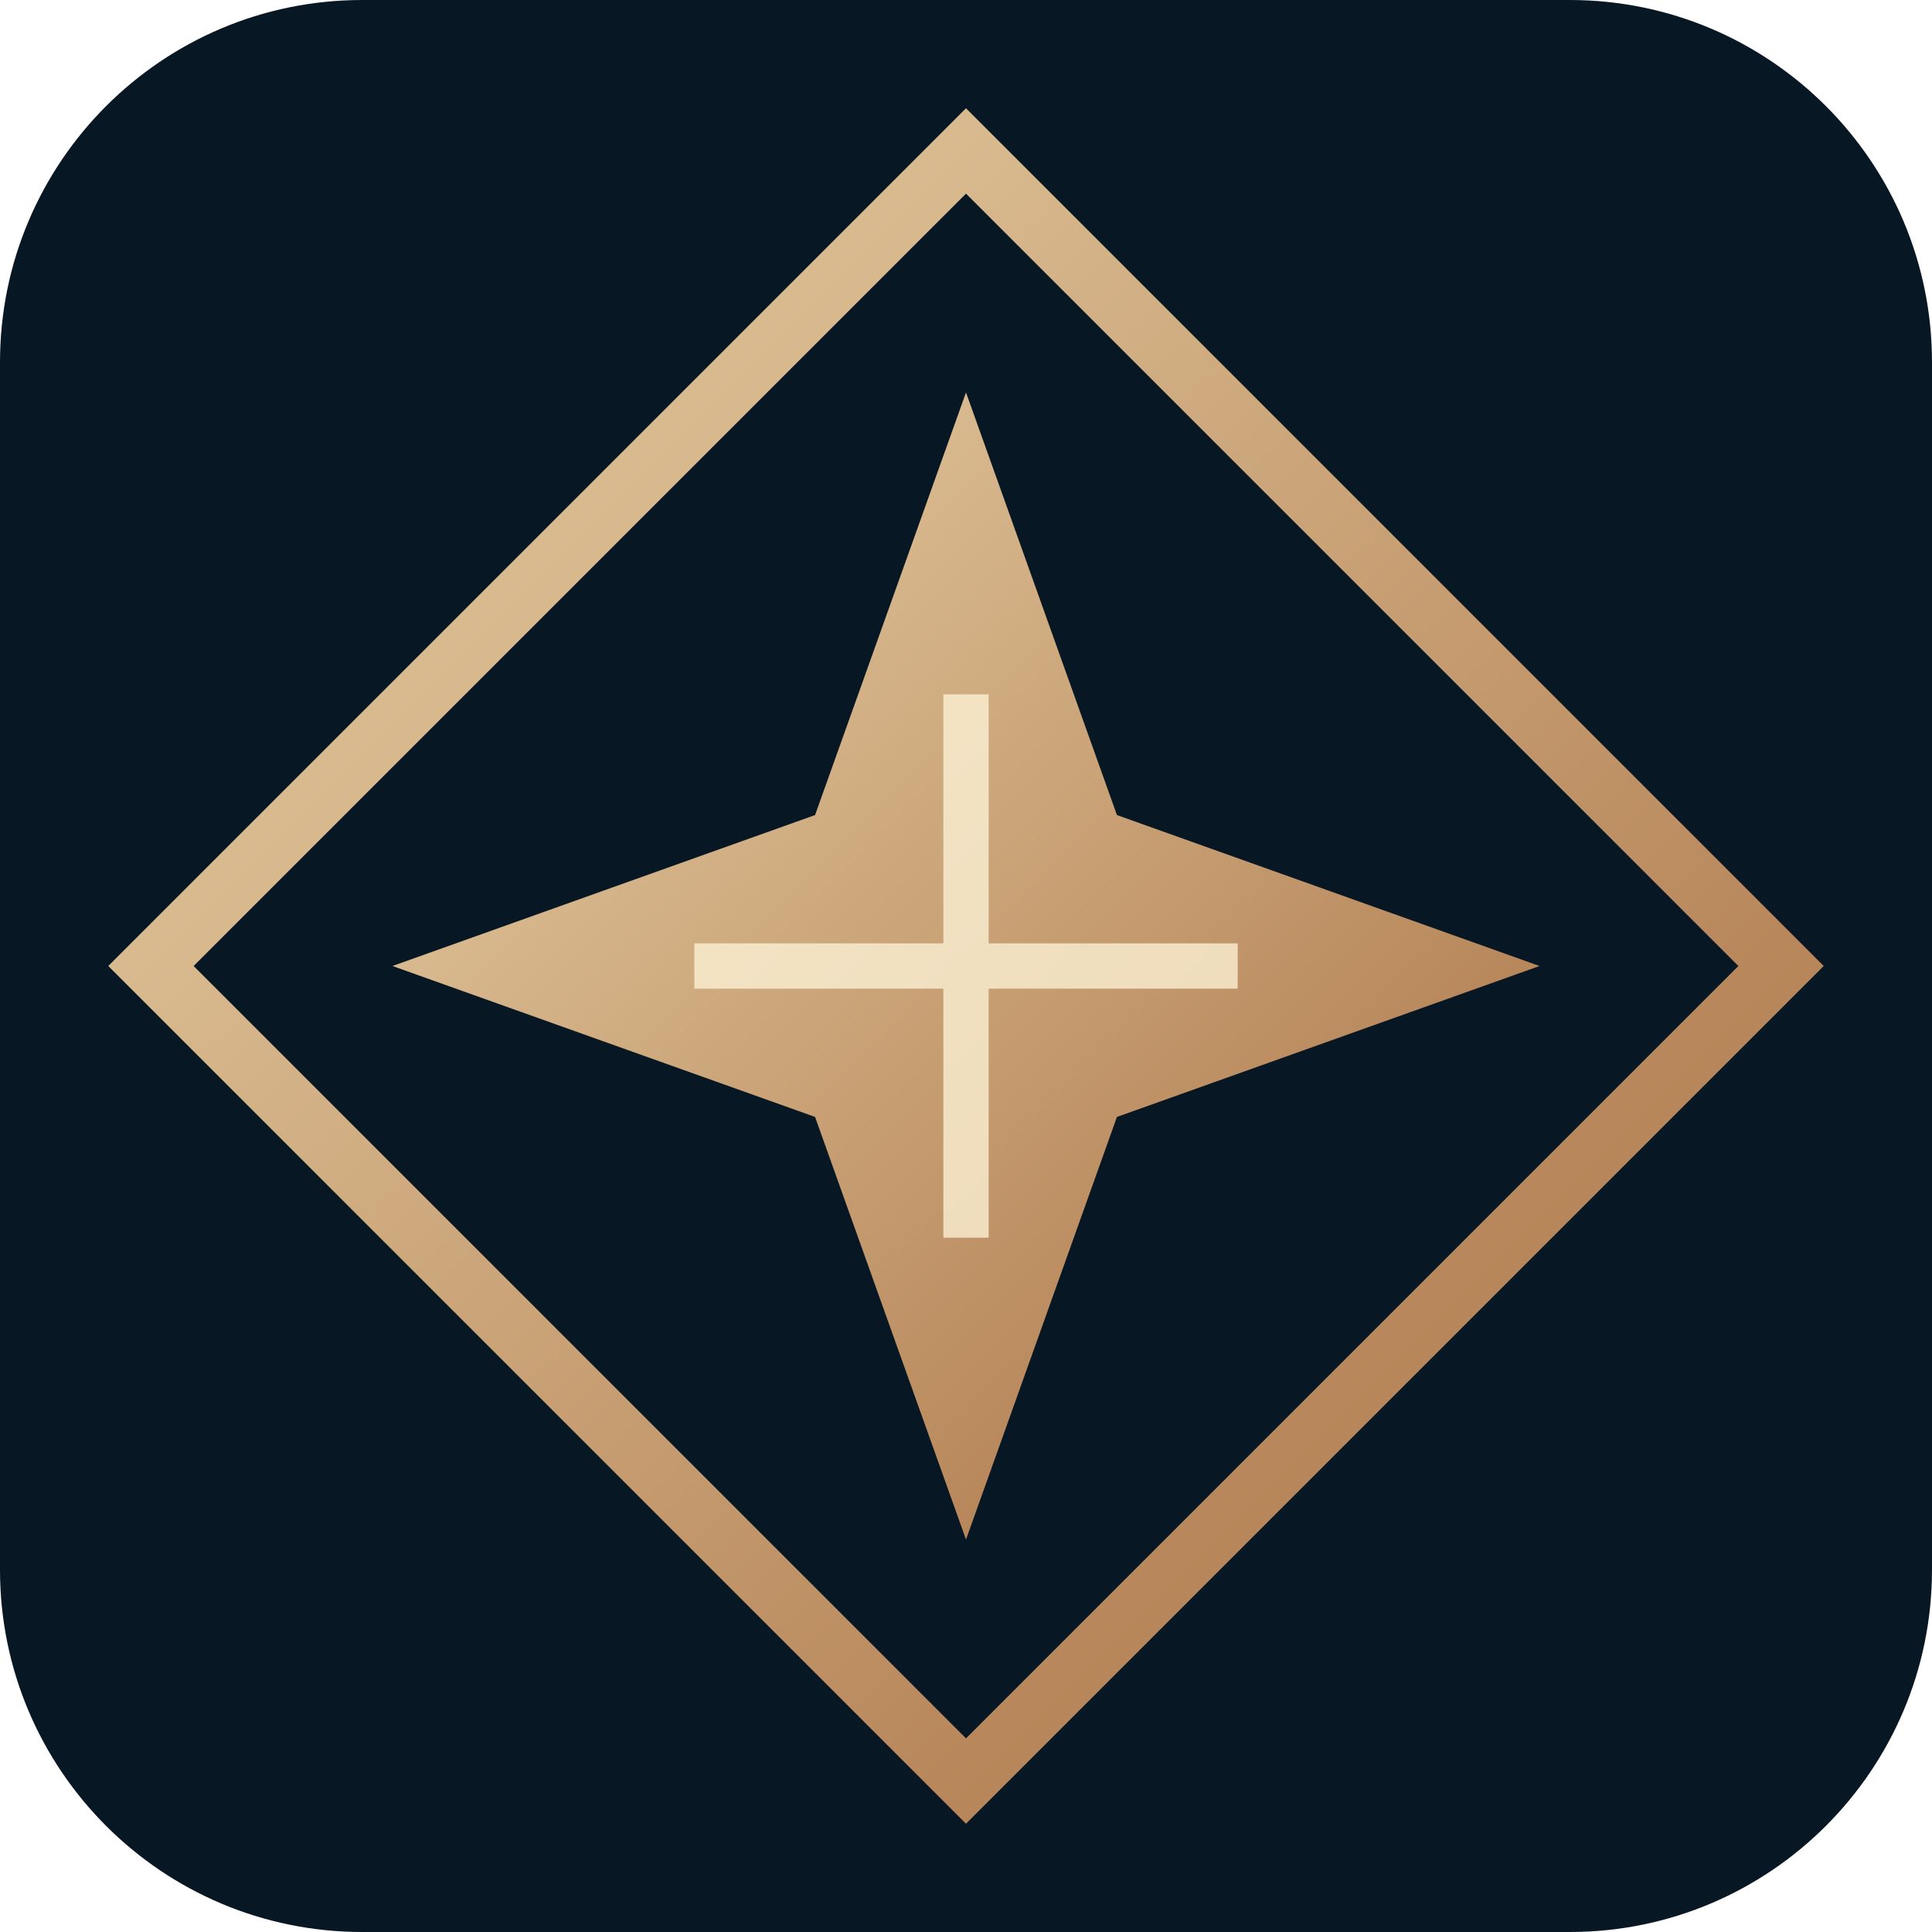
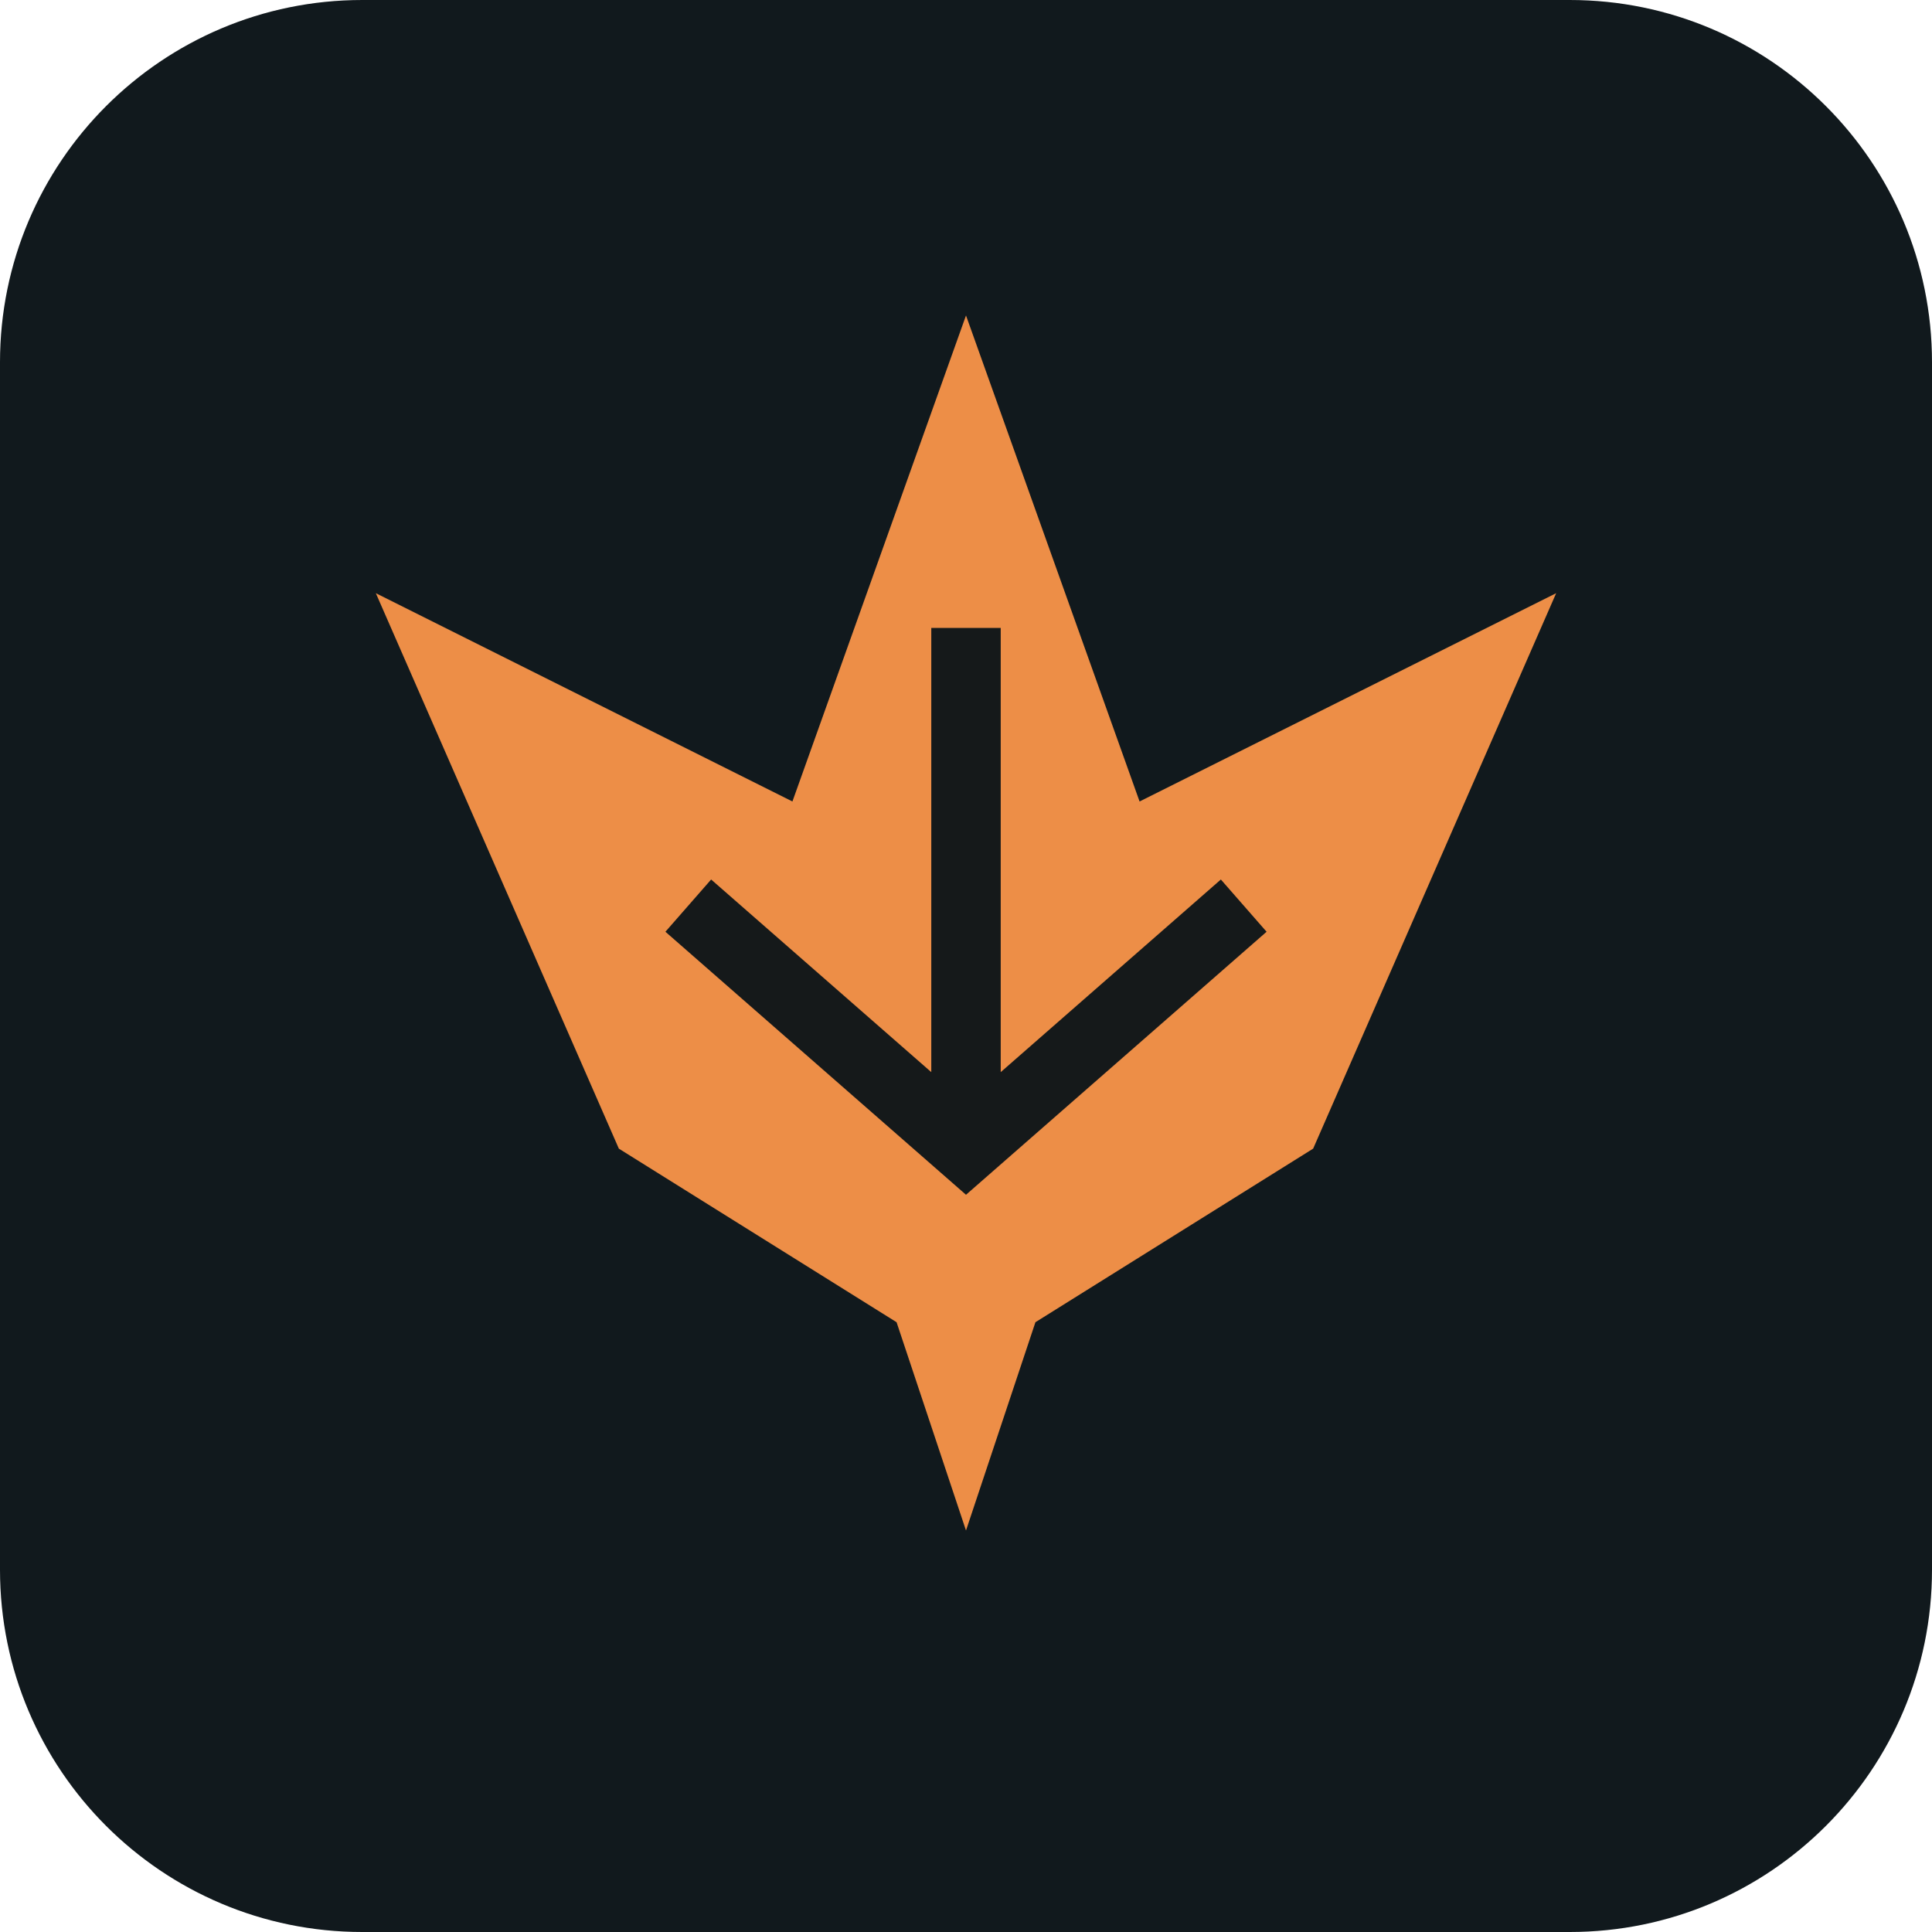
<svg xmlns="http://www.w3.org/2000/svg" viewBox="0 0 64 64">
-   <defs>
-     <linearGradient id="g" x1="0" y1="0" x2="1" y2="1">
-       <stop stop-color="#e9d2a8" />
-       <stop offset="1" stop-color="#a76e41" />
-     </linearGradient>
-   </defs>
-   <rect width="64" height="64" rx="12" fill="#081724" />
-   <path d="M32 5 59 32 32 59 5 32Z" fill="none" stroke="url(#g)" stroke-width="2" />
-   <path d="m32 13 5 14 14 5-14 5-5 14-5-14-14-5 14-5Z" fill="url(#g)" />
-   <path d="M32 23v18M23 32h18" stroke="#fff5d9" stroke-width="1.5" opacity=".75" />
+   <rect width="64" height="64" rx="12" fill="#11191d" />
+   <g transform="translate(9 7) scale(1.15)">
+     <path d="M20 3 25 17 37 11 30 27 22 32 20 38 18 32 10 27 3 11 15 17Z" fill="#ed8e47" />
+     <path d="M20 12v15M12 20l8 7 8-7" fill="none" stroke="#15191a" stroke-width="2" />
+   </g>
</svg>
